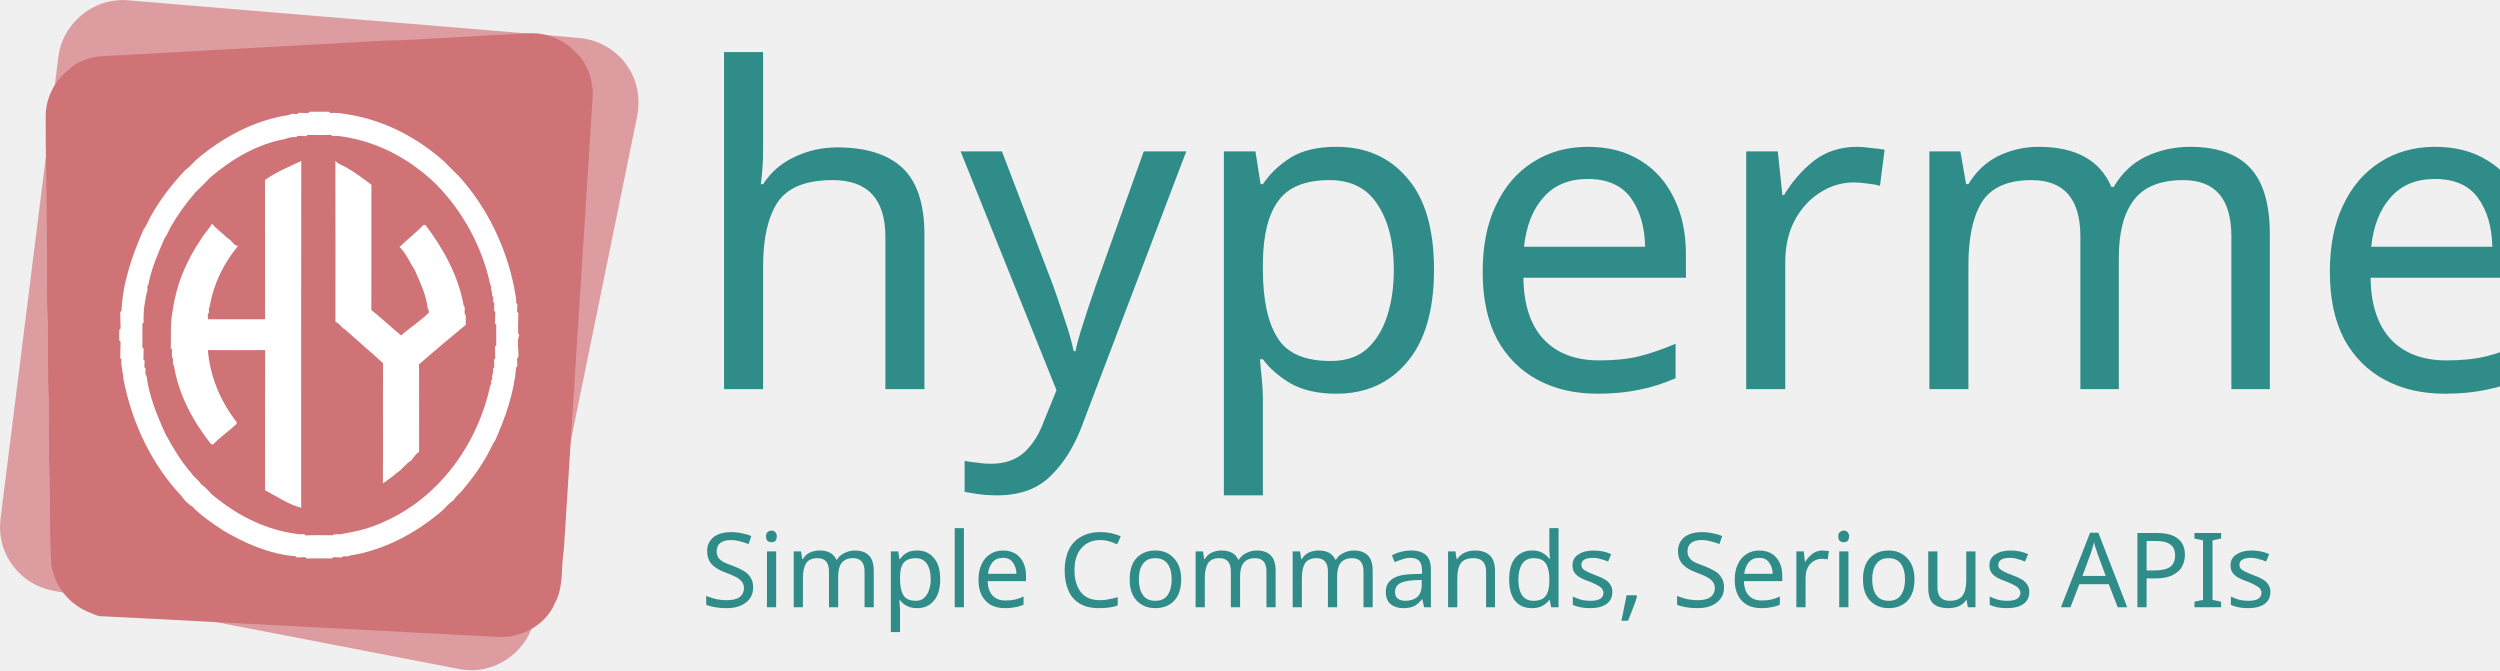
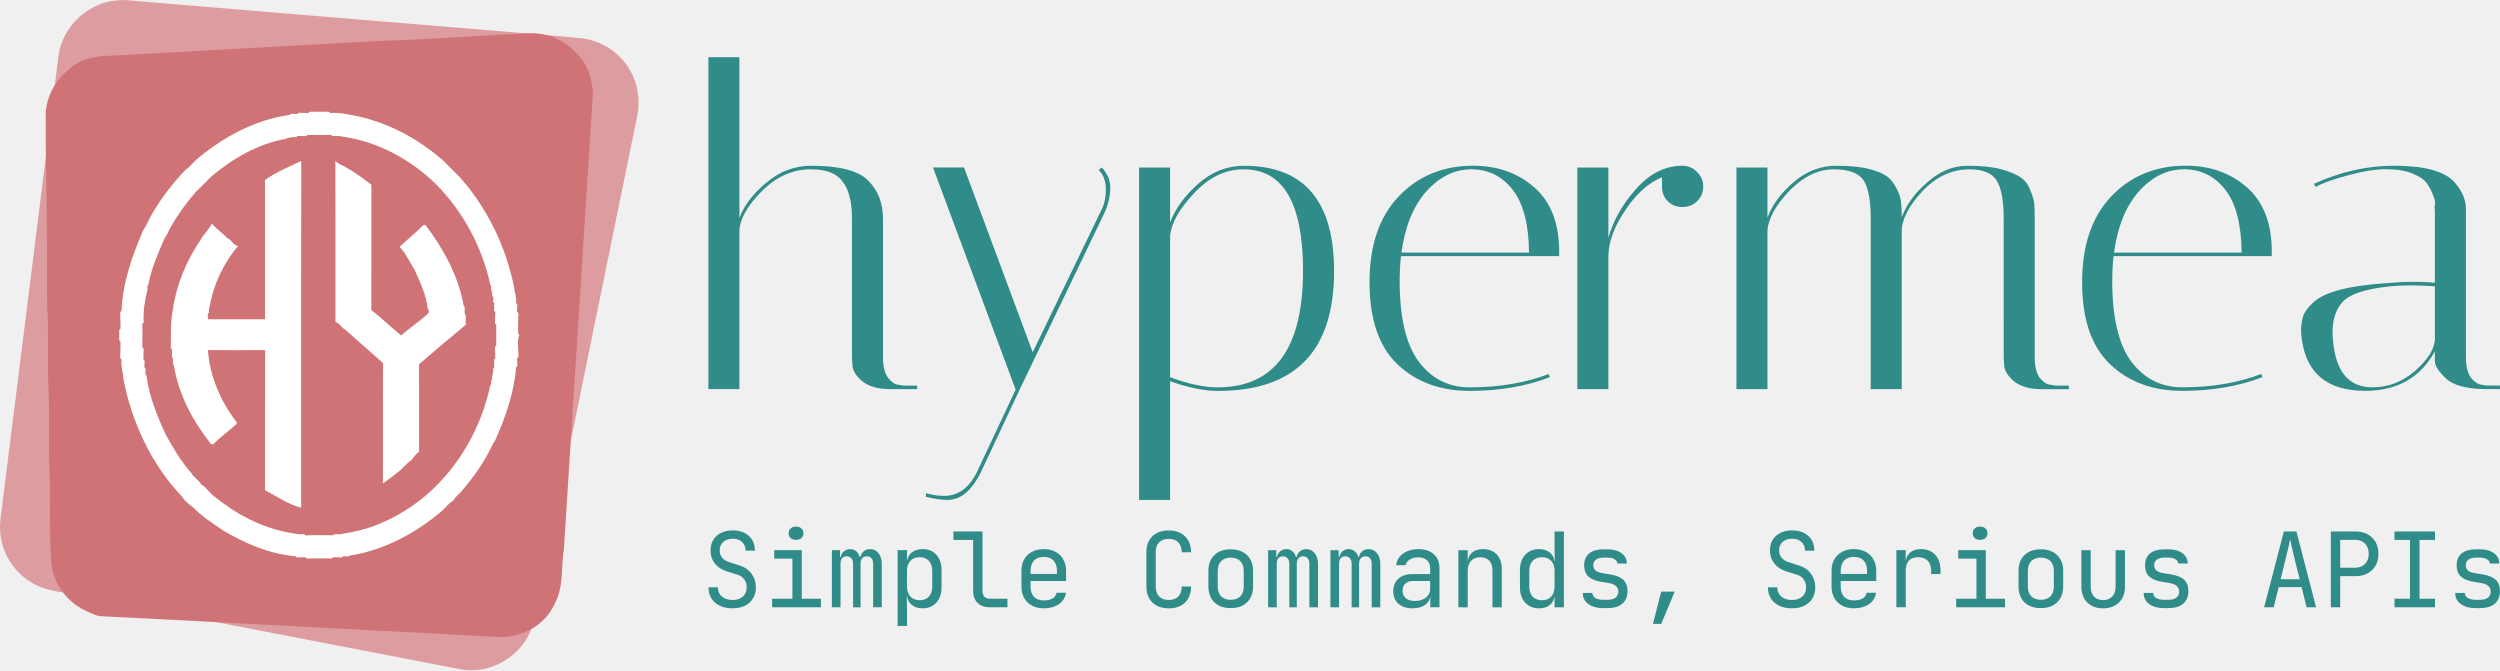
<svg xmlns="http://www.w3.org/2000/svg" width="127.375mm" height="34.149mm" viewBox="0 0 127.375 34.149" version="1.1" id="svg5" xml:space="preserve">
  <defs id="defs2">
    <rect x="185.749" y="246.069" width="384.902" height="116.811" id="rect1093" />
  </defs>
  <g id="layer1" transform="translate(-11.22464,-17.83493)">
-     <text xml:space="preserve" transform="matrix(1.872234,0,0,1.872234,-301.5757,-443.6501)" id="text1091" style="font-style:normal;font-variant:normal;font-weight:normal;font-stretch:normal;font-size:12.059px;font-family:Italiana;-inkscape-font-specification:'Italiana, Normal';font-variant-ligatures:normal;font-variant-caps:normal;font-variant-numeric:normal;font-variant-east-asian:normal;white-space:pre;shape-inside:url(#rect1093);display:inline;fill:#308c88;fill-opacity:1;stroke:#808080;stroke-width:0;stroke-dasharray:none">
-       <tspan x="185.748" y="257.078" id="tspan429">hypermea</tspan>
-     </text>
-     <text xml:space="preserve" style="font-style:normal;font-variant:normal;font-weight:normal;font-stretch:normal;font-size:5.292px;font-family:'JetBrains Mono';-inkscape-font-specification:'JetBrains Mono, Normal';font-variant-ligatures:normal;font-variant-caps:normal;font-variant-numeric:normal;font-variant-east-asian:normal;fill:#308c88;fill-opacity:1;stroke:#808080;stroke-width:0" x="46.942" y="48.775" id="text419">
-       <tspan id="tspan329" x="46.942" y="48.775">Simple Commands, Serious APIs</tspan>
-     </text>
+     <path d="m 191.295,257.078 q -0.494,0 -0.76,-0.217 -0.253,-0.217 -0.265,-0.434 l -0.012,-0.205 v -3.787 q 0,-0.953 -0.506,-1.218 -0.241,-0.121 -0.615,-0.121 -0.748,0 -1.351,0.615 -0.591,0.603 -0.591,1.085 v 4.281 h -0.844 v -9.032 h 0.844 v 4.378 q 0.193,-0.519 0.736,-0.965 0.543,-0.458 1.218,-0.458 1.17,0 1.556,0.41 0.398,0.398 0.398,1.037 v 3.775 q 0,0.35 0.133,0.543 0.145,0.181 0.277,0.193 l 0.145,0.024 h 0.374 v 0.097 z m 2.52,2.159 q -0.386,0.856 -0.953,0.856 -0.253,0 -0.591,-0.084 v -0.097 q 0.277,0.072 0.494,0.072 0.615,0 0.941,-0.748 l 1.013,-2.159 h -0.012 l -2.243,-6.03 h 0.844 l 1.869,5.029 1.845,-3.823 q 0.145,-0.253 0.145,-0.603 0,-0.35 -0.193,-0.531 l 0.072,-0.072 q 0.048,0.024 0.121,0.145 0.084,0.121 0.097,0.217 0.024,0.097 0.024,0.181 0,0.326 -0.145,0.663 l -2.315,4.824 z m 4.257,-8.188 h 0.844 v 1.495 q 0.205,-0.555 0.76,-1.049 0.555,-0.494 1.254,-0.494 2.448,0 2.448,2.87 0,3.256 -3.16,3.256 -0.567,0 -1.302,-0.265 v 3.232 h -0.844 z m 2.846,0.048 q -0.748,0 -1.351,0.651 -0.603,0.639 -0.651,1.158 v 3.847 q 0.736,0.277 1.29,0.277 2.327,0 2.327,-3.172 0,-2.762 -1.616,-2.762 z m 4.245,3.039 q 0,1.495 0.519,2.195 0.531,0.699 1.387,0.699 1.206,0 2.147,-0.362 l 0.036,0.084 q -0.965,0.374 -2.183,0.374 -1.206,0 -1.966,-0.724 -0.76,-0.724 -0.76,-2.231 0,-1.507 0.796,-2.34 0.796,-0.832 2.026,-0.832 0.989,0 1.664,0.591 0.675,0.591 0.675,1.749 0,0.06 0,0.121 h -4.305 q -0.036,0.326 -0.036,0.675 z m 3.521,-0.772 q -0.012,-1.158 -0.446,-1.712 -0.434,-0.555 -1.122,-0.555 -0.687,0 -1.23,0.603 -0.531,0.603 -0.675,1.664 z m 3.618,-1.797 v -0.253 q -0.543,0.217 -0.989,0.88 -0.446,0.651 -0.47,1.23 v 3.654 h -0.844 v -6.03 h 0.844 v 1.917 q 0.193,-0.699 0.736,-1.314 0.543,-0.627 1.23,-0.651 h 0.048 q 0.241,0 0.398,0.169 0.169,0.157 0.169,0.398 0,0.241 -0.169,0.398 -0.157,0.157 -0.398,0.157 -0.241,0 -0.398,-0.157 -0.157,-0.157 -0.157,-0.398 z m 9.298,0.868 q 0,-0.736 -0.193,-1.037 -0.193,-0.301 -0.736,-0.301 -0.724,0 -1.29,0.603 -0.555,0.603 -0.555,1.085 v 4.293 h -0.844 v -4.643 q 0,-0.736 -0.193,-1.037 -0.193,-0.301 -0.82,-0.301 -0.627,0 -1.194,0.579 -0.555,0.579 -0.603,1.073 v 4.329 h -0.844 v -6.03 h 0.844 v 1.363 q 0.193,-0.519 0.712,-0.965 0.519,-0.446 1.158,-0.446 0.639,0 1.013,0.121 0.386,0.109 0.543,0.35 0.157,0.241 0.193,0.422 0.036,0.181 0.036,0.506 0.193,-0.519 0.699,-0.953 0.506,-0.446 1.085,-0.446 0.579,0 0.929,0.097 0.35,0.097 0.519,0.217 0.181,0.121 0.265,0.35 0.097,0.229 0.109,0.374 0.012,0.145 0.012,0.41 v 3.775 q 0,0.35 0.133,0.543 0.145,0.181 0.289,0.193 l 0.133,0.024 h 0.374 v 0.097 h -0.736 q -0.494,0 -0.76,-0.217 -0.253,-0.217 -0.265,-0.434 l -0.012,-0.205 z m 2.955,1.7 q 0,1.495 0.519,2.195 0.531,0.699 1.387,0.699 1.206,0 2.147,-0.362 l 0.036,0.084 q -0.965,0.374 -2.183,0.374 -1.206,0 -1.966,-0.724 -0.76,-0.724 -0.76,-2.231 0,-1.507 0.796,-2.34 0.796,-0.832 2.026,-0.832 0.989,0 1.664,0.591 0.675,0.591 0.675,1.749 0,0.06 0,0.121 h -4.305 q -0.036,0.326 -0.036,0.675 z m 3.521,-0.772 q -0.012,-1.158 -0.446,-1.712 -0.434,-0.555 -1.122,-0.555 -0.687,0 -1.23,0.603 -0.531,0.603 -0.675,1.664 z m 6.657,3.714 q -0.82,0 -1.122,-0.314 -0.277,-0.265 -0.277,-0.458 v -0.253 q -0.591,1.073 -1.893,1.073 -1.519,0 -1.724,-1.375 -0.024,-0.145 -0.024,-0.289 0,-0.157 0.048,-0.338 0.048,-0.181 0.277,-0.398 0.458,-0.434 2.014,-0.531 0.386,-0.036 0.712,-0.036 0.326,0 0.591,0.024 v -2.002 q -0.024,-0.012 0,-0.109 0.024,-0.109 -0.048,-0.265 -0.06,-0.169 -0.169,-0.326 -0.109,-0.157 -0.386,-0.265 -0.277,-0.121 -0.724,-0.121 -0.446,0 -1.049,0.169 -0.591,0.157 -0.868,0.314 l -0.048,-0.084 q 1.073,-0.494 2.183,-0.494 1.242,0 1.64,0.446 0.314,0.35 0.314,0.736 v 4.04 q 0,0.35 0.133,0.543 0.145,0.181 0.289,0.193 l 0.133,0.024 h 0.374 v 0.097 z m -3.099,-0.048 q 0.639,0 1.146,-0.434 0.519,-0.446 0.555,-0.856 v -1.459 q -0.326,-0.024 -0.663,-0.024 -0.326,0 -0.651,0.036 -0.917,0.109 -1.194,0.41 -0.277,0.301 -0.277,0.832 0,0.097 0.012,0.217 0.109,1.278 1.073,1.278 z" id="text1091" style="font-size:12.059px;font-family:Italiana;-inkscape-font-specification:'Italiana, Normal';white-space:pre;fill:#308c88;stroke:#808080;stroke-width:0" transform="matrix(1.872234,0,0,1.872234,-301.5757,-443.6501)" aria-label="hypermea" />
+     <path d="m 48.55,48.828 q -0.561,0 -0.894,-0.291 -0.333,-0.291 -0.333,-0.778 h 0.476 q 0,0.291 0.206,0.471 0.206,0.175 0.545,0.175 0.328,0 0.524,-0.175 0.196,-0.18 0.196,-0.471 0,-0.228 -0.122,-0.397 -0.116,-0.175 -0.323,-0.238 l -0.572,-0.18 q -0.386,-0.122 -0.609,-0.402 -0.217,-0.28 -0.217,-0.651 0,-0.471 0.307,-0.751 0.312,-0.28 0.826,-0.28 0.513,0 0.82,0.28 0.307,0.28 0.307,0.751 h -0.476 q 0,-0.28 -0.18,-0.445 -0.175,-0.164 -0.471,-0.164 -0.302,0 -0.487,0.164 -0.18,0.164 -0.18,0.434 0,0.212 0.122,0.365 0.122,0.153 0.333,0.222 l 0.593,0.191 q 0.365,0.116 0.577,0.413 0.217,0.296 0.217,0.688 0,0.487 -0.323,0.778 -0.323,0.291 -0.863,0.291 z m 2.016,-0.053 v -0.434 h 1.032 v -2.043 h -0.926 v -0.434 h 1.402 v 2.477 h 0.979 v 0.434 z m 1.217,-3.434 q -0.175,0 -0.275,-0.09 -0.101,-0.09 -0.101,-0.243 0,-0.159 0.101,-0.249 0.101,-0.095 0.275,-0.095 0.175,0 0.275,0.095 0.101,0.09 0.101,0.249 0,0.153 -0.101,0.243 -0.101,0.09 -0.275,0.09 z m 1.826,3.434 v -2.91 h 0.418 v 0.349 h 0.032 q 0.037,-0.18 0.164,-0.291 0.132,-0.111 0.323,-0.111 0.175,0 0.302,0.111 0.127,0.106 0.18,0.291 h 0.032 q 0.037,-0.18 0.169,-0.291 0.132,-0.111 0.328,-0.111 0.265,0 0.429,0.212 0.164,0.206 0.164,0.54 v 2.212 h -0.439 v -2.217 q 0,-0.185 -0.085,-0.28 -0.079,-0.101 -0.233,-0.101 -0.153,0 -0.238,0.101 -0.085,0.095 -0.085,0.275 v 2.223 h -0.381 v -2.217 q 0,-0.185 -0.09,-0.28 -0.085,-0.101 -0.238,-0.101 -0.148,0 -0.233,0.101 -0.079,0.095 -0.079,0.275 v 2.223 z m 3.35,0.953 v -3.863 h 0.476 v 0.556 h 0.005 q 0.037,-0.286 0.249,-0.445 0.217,-0.164 0.545,-0.164 0.439,0 0.699,0.291 0.265,0.286 0.265,0.788 v 0.852 q 0,0.503 -0.265,0.794 -0.259,0.291 -0.699,0.291 -0.328,0 -0.54,-0.164 -0.212,-0.164 -0.254,-0.445 H 57.425 l 0.011,0.661 v 0.847 z m 1.117,-1.312 q 0.302,0 0.471,-0.18 0.175,-0.18 0.175,-0.519 v -0.794 q 0,-0.339 -0.175,-0.519 -0.169,-0.18 -0.471,-0.18 -0.291,0 -0.466,0.185 -0.175,0.185 -0.175,0.513 v 0.794 q 0,0.328 0.175,0.513 0.175,0.185 0.466,0.185 z m 3.577,0.36 q -0.386,0 -0.619,-0.222 -0.228,-0.228 -0.228,-0.598 V 45.346 h -1.005 v -0.434 h 1.482 v 3.043 q 0,0.18 0.101,0.286 0.101,0.101 0.27,0.101 h 0.9 v 0.434 z m 2.752,0.053 q -0.344,0 -0.603,-0.138 -0.254,-0.138 -0.397,-0.386 -0.138,-0.254 -0.138,-0.587 v -0.794 q 0,-0.339 0.138,-0.587 0.143,-0.249 0.397,-0.386 0.259,-0.138 0.603,-0.138 0.344,0 0.598,0.138 0.259,0.138 0.397,0.386 0.143,0.249 0.143,0.587 v 0.513 h -1.81 v 0.28 q 0,0.344 0.175,0.529 0.175,0.18 0.497,0.18 0.275,0 0.445,-0.095 0.169,-0.101 0.206,-0.296 h 0.476 q -0.048,0.365 -0.36,0.582 -0.307,0.212 -0.767,0.212 z m -0.672,-1.752 h 1.344 v -0.153 q 0,-0.344 -0.175,-0.529 -0.169,-0.185 -0.497,-0.185 -0.323,0 -0.497,0.185 -0.175,0.185 -0.175,0.529 z m 7.043,1.752 q -0.529,0 -0.836,-0.296 -0.307,-0.296 -0.307,-0.815 v -1.746 q 0,-0.519 0.307,-0.815 0.307,-0.296 0.836,-0.296 0.519,0 0.826,0.302 0.307,0.296 0.307,0.81 h -0.476 q 0,-0.328 -0.175,-0.503 -0.169,-0.18 -0.482,-0.18 -0.312,0 -0.492,0.175 -0.175,0.175 -0.175,0.503 v 1.752 q 0,0.328 0.175,0.508 0.18,0.175 0.492,0.175 0.312,0 0.482,-0.175 0.175,-0.18 0.175,-0.508 h 0.476 q 0,0.513 -0.307,0.815 -0.307,0.296 -0.826,0.296 z m 3.154,-0.011 q -0.529,0 -0.836,-0.296 -0.302,-0.302 -0.302,-0.815 v -0.773 q 0,-0.519 0.302,-0.815 0.307,-0.296 0.836,-0.296 0.529,0 0.831,0.296 0.307,0.296 0.307,0.81 v 0.778 q 0,0.513 -0.307,0.815 -0.302,0.296 -0.831,0.296 z m 0,-0.423 q 0.312,0 0.487,-0.175 0.175,-0.175 0.175,-0.513 v -0.773 q 0,-0.339 -0.175,-0.513 -0.175,-0.175 -0.487,-0.175 -0.307,0 -0.487,0.175 -0.175,0.175 -0.175,0.513 v 0.773 q 0,0.339 0.175,0.513 0.18,0.175 0.487,0.175 z m 1.905,0.381 v -2.91 h 0.418 v 0.349 h 0.032 q 0.037,-0.18 0.164,-0.291 0.132,-0.111 0.323,-0.111 0.175,0 0.302,0.111 0.127,0.106 0.18,0.291 h 0.032 q 0.037,-0.18 0.169,-0.291 0.132,-0.111 0.328,-0.111 0.265,0 0.429,0.212 0.164,0.206 0.164,0.54 v 2.212 h -0.439 v -2.217 q 0,-0.185 -0.085,-0.28 -0.079,-0.101 -0.233,-0.101 -0.153,0 -0.238,0.101 -0.085,0.095 -0.085,0.275 v 2.223 h -0.381 v -2.217 q 0,-0.185 -0.09,-0.28 -0.085,-0.101 -0.238,-0.101 -0.148,0 -0.233,0.101 -0.079,0.095 -0.079,0.275 v 2.223 z m 3.175,0 v -2.91 h 0.418 v 0.349 h 0.032 q 0.037,-0.18 0.164,-0.291 0.132,-0.111 0.323,-0.111 0.175,0 0.302,0.111 0.127,0.106 0.18,0.291 h 0.032 q 0.037,-0.18 0.169,-0.291 0.132,-0.111 0.328,-0.111 0.265,0 0.429,0.212 0.164,0.206 0.164,0.54 v 2.212 h -0.439 v -2.217 q 0,-0.185 -0.085,-0.28 -0.079,-0.101 -0.233,-0.101 -0.153,0 -0.238,0.101 -0.085,0.095 -0.085,0.275 v 2.223 h -0.381 v -2.217 q 0,-0.185 -0.09,-0.28 -0.085,-0.101 -0.238,-0.101 -0.148,0 -0.233,0.101 -0.079,0.095 -0.079,0.275 v 2.223 z m 4.191,0.053 q -0.46,0 -0.725,-0.233 -0.265,-0.238 -0.265,-0.64 0,-0.407 0.265,-0.64 0.265,-0.233 0.714,-0.233 h 0.9 v -0.291 q 0,-0.265 -0.164,-0.413 -0.159,-0.148 -0.445,-0.148 -0.254,0 -0.429,0.111 -0.175,0.111 -0.217,0.291 h -0.476 q 0.026,-0.243 0.175,-0.429 0.153,-0.185 0.397,-0.286 0.249,-0.106 0.55,-0.106 0.503,0 0.794,0.259 0.291,0.259 0.291,0.704 v 2 h -0.466 v -0.556 h -0.005 q -0.032,0.28 -0.275,0.445 -0.238,0.164 -0.619,0.164 z m 0.116,-0.376 q 0.339,0 0.556,-0.169 0.217,-0.169 0.217,-0.434 v -0.413 h -0.889 q -0.238,0 -0.376,0.132 -0.138,0.132 -0.138,0.36 0,0.243 0.164,0.386 0.169,0.138 0.466,0.138 z m 2.212,0.323 v -2.91 h 0.476 v 0.556 h 0.005 q 0.037,-0.291 0.238,-0.45 0.201,-0.159 0.534,-0.159 0.439,0 0.699,0.27 0.259,0.27 0.259,0.736 v 1.958 h -0.476 v -1.905 q 0,-0.312 -0.169,-0.476 -0.164,-0.169 -0.45,-0.169 -0.296,0 -0.471,0.18 -0.169,0.18 -0.169,0.519 v 1.852 z m 4.106,0.053 q -0.434,0 -0.704,-0.291 -0.265,-0.291 -0.265,-0.788 v -0.852 q 0,-0.503 0.265,-0.794 0.265,-0.291 0.704,-0.291 0.328,0 0.54,0.164 0.212,0.164 0.249,0.445 h 0.016 l -0.011,-0.661 v -0.847 h 0.476 v 3.863 h -0.476 v -0.556 h -0.005 q -0.037,0.286 -0.249,0.45 -0.212,0.159 -0.54,0.159 z m 0.159,-0.413 q 0.296,0 0.466,-0.185 0.169,-0.185 0.169,-0.513 v -0.794 q 0,-0.328 -0.169,-0.513 -0.169,-0.185 -0.466,-0.185 -0.302,0 -0.476,0.18 -0.175,0.18 -0.175,0.519 v 0.794 q 0,0.339 0.175,0.519 0.175,0.18 0.476,0.18 z m 3.096,0.402 q -0.45,0 -0.736,-0.206 -0.286,-0.206 -0.286,-0.566 h 0.487 q 0,0.164 0.153,0.259 0.159,0.09 0.392,0.09 h 0.222 q 0.28,0 0.418,-0.111 0.138,-0.116 0.138,-0.307 0,-0.185 -0.132,-0.291 -0.127,-0.111 -0.37,-0.148 l -0.392,-0.064 q -0.434,-0.074 -0.64,-0.275 -0.206,-0.201 -0.206,-0.556 0,-0.397 0.254,-0.609 0.259,-0.212 0.741,-0.212 h 0.201 q 0.445,0 0.709,0.201 0.27,0.196 0.27,0.524 h -0.487 q 0,-0.138 -0.138,-0.217 -0.132,-0.085 -0.365,-0.085 h -0.201 q -0.249,0 -0.386,0.106 -0.132,0.101 -0.132,0.291 0,0.318 0.45,0.392 l 0.392,0.064 q 0.471,0.074 0.683,0.275 0.217,0.201 0.217,0.582 0,0.402 -0.259,0.635 -0.254,0.228 -0.773,0.228 z m 2.551,0.804 0.423,-1.646 h 0.688 l -0.688,1.646 z m 7.086,-0.794 q -0.561,0 -0.894,-0.291 -0.333,-0.291 -0.333,-0.778 h 0.476 q 0,0.291 0.206,0.471 0.206,0.175 0.545,0.175 0.328,0 0.524,-0.175 0.196,-0.18 0.196,-0.471 0,-0.228 -0.122,-0.397 -0.116,-0.175 -0.323,-0.238 l -0.572,-0.18 q -0.386,-0.122 -0.609,-0.402 -0.217,-0.28 -0.217,-0.651 0,-0.471 0.307,-0.751 0.312,-0.28 0.826,-0.28 0.513,0 0.82,0.28 0.307,0.28 0.307,0.751 h -0.476 q 0,-0.28 -0.18,-0.445 -0.175,-0.164 -0.471,-0.164 -0.302,0 -0.487,0.164 -0.18,0.164 -0.18,0.434 0,0.212 0.122,0.365 0.122,0.153 0.333,0.222 l 0.593,0.191 q 0.365,0.116 0.577,0.413 0.217,0.296 0.217,0.688 0,0.487 -0.323,0.778 -0.323,0.291 -0.863,0.291 z m 3.154,0 q -0.344,0 -0.603,-0.138 -0.254,-0.138 -0.397,-0.386 -0.138,-0.254 -0.138,-0.587 v -0.794 q 0,-0.339 0.138,-0.587 0.143,-0.249 0.397,-0.386 0.259,-0.138 0.603,-0.138 0.344,0 0.598,0.138 0.259,0.138 0.397,0.386 0.143,0.249 0.143,0.587 v 0.513 h -1.81 v 0.28 q 0,0.344 0.175,0.529 0.175,0.18 0.497,0.18 0.275,0 0.445,-0.095 0.169,-0.101 0.206,-0.296 h 0.476 q -0.048,0.365 -0.36,0.582 -0.307,0.212 -0.767,0.212 z m -0.672,-1.752 h 1.344 v -0.153 q 0,-0.344 -0.175,-0.529 -0.169,-0.185 -0.497,-0.185 -0.323,0 -0.497,0.185 -0.175,0.185 -0.175,0.529 z m 2.836,1.699 v -2.91 h 0.476 v 0.556 h 0.005 q 0.037,-0.291 0.238,-0.45 0.201,-0.159 0.534,-0.159 0.455,0 0.725,0.291 0.27,0.286 0.27,0.778 v 0.201 h -0.476 v -0.159 q 0,-0.333 -0.169,-0.513 -0.169,-0.185 -0.492,-0.185 -0.635,0 -0.635,0.699 v 1.852 z m 3.048,0 v -0.434 h 1.032 v -2.043 h -0.926 v -0.434 h 1.402 v 2.477 h 0.979 v 0.434 z m 1.217,-3.434 q -0.175,0 -0.275,-0.09 -0.101,-0.09 -0.101,-0.243 0,-0.159 0.101,-0.249 0.101,-0.095 0.275,-0.095 0.175,0 0.275,0.095 0.101,0.09 0.101,0.249 0,0.153 -0.101,0.243 -0.101,0.09 -0.275,0.09 z m 3.096,3.477 q -0.529,0 -0.836,-0.296 -0.302,-0.302 -0.302,-0.815 v -0.773 q 0,-0.519 0.302,-0.815 0.307,-0.296 0.836,-0.296 0.529,0 0.831,0.296 0.307,0.296 0.307,0.81 v 0.778 q 0,0.513 -0.307,0.815 -0.302,0.296 -0.831,0.296 z m 0,-0.423 q 0.312,0 0.487,-0.175 0.175,-0.175 0.175,-0.513 v -0.773 q 0,-0.339 -0.175,-0.513 -0.175,-0.175 -0.487,-0.175 -0.307,0 -0.487,0.175 -0.175,0.175 -0.175,0.513 v 0.773 q 0,0.339 0.175,0.513 0.18,0.175 0.487,0.175 z m 3.17,0.434 q -0.503,0 -0.804,-0.296 -0.302,-0.302 -0.302,-0.815 v -1.852 h 0.476 v 1.852 q 0,0.328 0.169,0.513 0.169,0.18 0.46,0.18 0.296,0 0.466,-0.18 0.175,-0.185 0.175,-0.513 v -1.852 h 0.476 v 1.852 q 0,0.513 -0.307,0.815 -0.307,0.296 -0.81,0.296 z m 3.09,-0.011 q -0.45,0 -0.736,-0.206 -0.286,-0.206 -0.286,-0.566 h 0.487 q 0,0.164 0.153,0.259 0.159,0.09 0.392,0.09 h 0.222 q 0.28,0 0.418,-0.111 0.138,-0.116 0.138,-0.307 0,-0.185 -0.132,-0.291 -0.127,-0.111 -0.37,-0.148 l -0.392,-0.064 q -0.434,-0.074 -0.64,-0.275 -0.206,-0.201 -0.206,-0.556 0,-0.397 0.254,-0.609 0.259,-0.212 0.741,-0.212 h 0.201 q 0.445,0 0.709,0.201 0.27,0.196 0.27,0.524 h -0.487 q 0,-0.138 -0.138,-0.217 -0.132,-0.085 -0.365,-0.085 h -0.201 q -0.249,0 -0.386,0.106 -0.132,0.101 -0.132,0.291 0,0.318 0.45,0.392 l 0.392,0.064 q 0.471,0.074 0.683,0.275 0.217,0.201 0.217,0.582 0,0.402 -0.259,0.635 -0.254,0.228 -0.773,0.228 z m 5.117,-0.042 1.005,-3.863 h 0.64 l 1,3.863 h -0.482 l -0.254,-1.027 h -1.169 l -0.254,1.027 z m 0.836,-1.429 h 0.974 l -0.296,-1.191 q -0.085,-0.339 -0.132,-0.566 -0.048,-0.228 -0.058,-0.296 -0.011,0.069 -0.058,0.296 -0.048,0.228 -0.132,0.561 z m 2.561,1.429 v -3.863 h 1.244 q 0.54,0 0.857,0.312 0.323,0.307 0.323,0.826 0,0.519 -0.323,0.831 -0.318,0.307 -0.857,0.307 h -0.767 v 1.588 z m 0.476,-2.016 h 0.767 q 0.312,0 0.497,-0.191 0.191,-0.196 0.191,-0.519 0,-0.328 -0.191,-0.519 -0.185,-0.191 -0.497,-0.191 h -0.767 z m 2.768,2.016 v -0.434 h 0.788 V 45.346 h -0.788 v -0.434 h 2.064 V 45.346 h -0.788 v 2.995 h 0.788 v 0.434 z m 4.117,0.042 q -0.45,0 -0.736,-0.206 -0.286,-0.206 -0.286,-0.566 h 0.487 q 0,0.164 0.153,0.259 0.159,0.09 0.392,0.09 h 0.222 q 0.28,0 0.418,-0.111 0.138,-0.116 0.138,-0.307 0,-0.185 -0.132,-0.291 -0.127,-0.111 -0.37,-0.148 l -0.392,-0.064 q -0.434,-0.074 -0.64,-0.275 -0.206,-0.201 -0.206,-0.556 0,-0.397 0.254,-0.609 0.259,-0.212 0.741,-0.212 h 0.201 q 0.445,0 0.709,0.201 0.27,0.196 0.27,0.524 h -0.487 q 0,-0.138 -0.138,-0.217 -0.132,-0.085 -0.365,-0.085 h -0.201 q -0.249,0 -0.386,0.106 -0.132,0.101 -0.132,0.291 0,0.318 0.45,0.392 l 0.392,0.064 q 0.471,0.074 0.683,0.275 0.217,0.201 0.217,0.582 0,0.402 -0.259,0.635 -0.254,0.228 -0.773,0.228 z" id="text419" style="font-size:5.292px;font-family:'JetBrains Mono';-inkscape-font-specification:'JetBrains Mono, Normal';fill:#308c88;stroke:#808080;stroke-width:0" aria-label="Simple Commands, Serious APIs" />
    <g id="layer1-2" transform="matrix(0.4953244,0,0,0.4953244,-10.3006,-2.622804)">
      <g id="g145" transform="matrix(0.101973,0,0,0.101973,42.90972,40.99535)">
        <g id="#ffffffff" />
        <g id="#dd9da0ff">
          <path fill="#dd9da0" opacity="1" d="m 123.36,3.37 c 3.22,-0.4 6.48,-0.5 9.72,-0.16 128.65,10.87 257.33,21.35 386,32.02 24.65,2.2 49.35,3.94 73.96,6.51 19.12,2.46 36.81,13.95 46.82,30.43 8.86,14.1 11.59,31.65 8.26,47.89 -28.3,138.38 -56.6,276.75 -84.89,415.13 -6.01,31.63 -12.88,63.09 -19.44,94.61 -6.42,27.51 -32.62,48.42 -60.77,49.23 -8.96,0.48 -17.7,-1.84 -26.44,-3.46 -128,-24.71 -256,-49.4 -384,-74.13 C 62.44,599.34 51.86,598.32 42.53,593.5 22.84,584.29 8.53,564.64 5.93,543.04 4.29,532.35 6.63,521.66 7.79,511.06 26.84,360.45 45.36,209.77 64.38,59.16 68.34,29.95 93.94,5.66 123.36,3.37 Z" id="path133" />
        </g>
      </g>
      <g id="g181" transform="matrix(0.101973,0,0,0.101973,47.86928,44.47616)">
        <g id="#ffffffff-0" />
        <g id="#cf7377ff">
          <path fill="#cf7377" opacity="1" d="m 473.27,3.27 c 5.91,-0.34 11.84,-0.52 17.75,-0.85 17.74,-0.67 35.48,7 47.29,20.23 11.09,10.2 15.79,25.63 16.48,40.32 -9.76,153.21 -19.47,306.45 -29.26,459.67 -3.12,18.21 0.18,37.96 -9.11,54.73 -9.26,22.27 -34.19,35.36 -57.73,33.98 C 324.67,604.44 190.66,597.08 56.65,590.33 52.61,589.36 48.96,587.27 45.08,585.83 25.84,577.71 11.48,559.24 8.52,538.55 6.09,503.11 8.12,467.47 6.23,432 6.28,412 5.96,392 6.05,372 4.62,345.71 5.29,319.33 5.05,293 3.32,264.71 4.63,236.33 4.01,208 4.11,166.68 2.58,125.37 2.82,84.04 3.44,66.83 12.1,50.25 25.48,39.49 36.66,28.68 52.85,25.03 67.98,25.1 149.8,20.51 231.64,16.09 313.47,11.58 328.65,10.84 343.81,9.44 359.03,9.63 397.11,7.42 435.2,5.49 473.27,3.27 Z" id="path169" />
        </g>
      </g>
      <g id="#ffffffff-8" transform="matrix(0.101973,0,0,0.101973,55.34565,52.42184)" />
      <g id="#000000ff" transform="matrix(0.101973,0,0,0.101973,55.34565,52.42184)" style="fill:#ffffff">
        <path fill="#000000" opacity="1" d="m 194.3,5.03 c 0.38,-0.33 1.14,-1 1.51,-1.34 6.46,0.09 12.92,0.1 19.38,0 0.37,0.33 1.12,1 1.49,1.34 7.05,-0.85 13.74,0.64 20.5,1.84 35.22,6.05 68.17,23.56 94.62,47.34 4.92,5.07 9.93,10.05 14.98,14.99 28.06,31.23 47.02,70.59 55.24,111.66 0.53,5.21 2.55,10.15 1.96,15.44 0.33,0.39 0.98,1.15 1.31,1.53 -0.11,2.5 -0.2,5 -0.32,7.49 0.34,0.38 1,1.13 1.33,1.51 -0.08,6.86 -0.51,13.74 -0.18,20.59 0.29,0.35 0.86,1.04 1.15,1.38 -2.92,6.84 -0.39,15.01 -0.98,22.37 -0.33,0.38 -0.99,1.15 -1.32,1.53 0.12,2.49 0.21,4.98 0.32,7.47 -0.33,0.39 -0.98,1.15 -1.31,1.54 -1.98,25.38 -10.79,50.42 -21.2,73.81 -1.1,1.38 -2.07,2.86 -2.8,4.47 -7.45,16.01 -17.67,30.61 -28.98,44.06 -2.89,4.36 -7.8,7.01 -10.15,11.8 -5.29,2.8 -8.47,8.14 -13.14,11.7 -25.93,21.82 -57.28,38.38 -90.96,43.74 -2.16,1.29 -4.69,0.82 -7.06,0.7 -0.38,0.32 -1.14,0.97 -1.52,1.29 -2.83,-0.12 -5.65,-0.19 -8.48,-0.31 -0.37,0.34 -1.13,1 -1.5,1.33 -8.46,-0.19 -16.92,-0.18 -25.38,0 -0.38,-0.33 -1.14,-1 -1.52,-1.33 -2.82,0.12 -5.64,0.19 -8.46,0.3 -0.38,-0.31 -1.14,-0.95 -1.53,-1.27 -25.89,-2.03 -50.81,-12.87 -73.12,-26.15 -10.63,-7.2 -21.54,-14.28 -30.43,-23.59 -4.39,-2.83 -8.28,-6.55 -11.2,-10.88 C 35.9,358.95 16.21,316.65 7.9,273.12 7.63,266.55 5.13,260.4 6.03,253.71 c -0.33,-0.38 -1,-1.15 -1.33,-1.53 0.12,-5.5 0.25,-11.01 0.34,-16.51 -0.34,-0.37 -1.02,-1.11 -1.36,-1.48 0.06,-3.46 0.05,-6.92 0,-10.38 0.34,-0.37 1.02,-1.12 1.36,-1.5 -0.1,-5.5 -0.22,-10.99 -0.34,-16.49 0.33,-0.38 1,-1.14 1.33,-1.51 1.05,-28.06 10.83,-55.91 22.16,-81.82 2.84,-3.52 4.34,-7.87 6.44,-11.84 C 44.29,93 56.6,76.91 70.41,62.41 74.39,59.83 77.3,55.96 80.7,52.69 107.43,29.65 140.21,11.92 175.34,6.88 c 2.11,-2.06 5.27,-0.76 7.88,-0.84 0.4,-0.33 1.21,-0.98 1.61,-1.31 3.16,0.09 6.32,0.14 9.47,0.3 m -2.12,23.29 c -2.82,-0.08 -5.64,-0.15 -8.45,-0.34 -0.39,0.32 -1.17,0.97 -1.56,1.29 -3.77,-0.32 -7.66,0.49 -11.04,1.87 -28.09,4.99 -53.83,20.2 -75.39,38.6 -4.91,5.09 -9.9,10.1 -15,15 -9.72,11.16 -18.44,23.32 -25.76,36.24 -1.83,3.52 -3.13,7.37 -5.67,10.48 -6.42,15.13 -13.36,30.41 -16.24,46.73 -0.27,0.4 -0.82,1.21 -1.09,1.61 0.06,0.83 0.17,2.5 0.22,3.33 -2.67,10.54 -4.47,21.77 -3.88,33.05 -0.34,0.37 -1.01,1.12 -1.34,1.49 0.19,7.86 0.2,15.73 -0.03,23.59 0.34,0.39 1.02,1.17 1.35,1.56 -0.07,3.49 -0.1,6.99 -0.32,10.49 0.34,0.38 1.01,1.14 1.34,1.52 -0.1,2.14 -0.19,4.28 -0.33,6.42 0.33,0.39 0.98,1.19 1.31,1.58 0.07,2.34 -1.09,5.16 0.85,7.04 2.62,20.42 10.57,40.09 19.15,58.82 7.59,13.9 15.66,27.74 26.25,39.6 2.46,4.47 7.52,6.78 9.83,11.33 5.42,3.05 8.51,8.96 13.66,12.39 21.89,17.93 47.87,31.52 75.89,36.4 4.75,0.65 9.31,2.11 14.25,1.25 0.37,0.34 1.12,1.02 1.5,1.36 9.04,-0.42 18.1,-0.2 27.15,-0.12 3.05,-2.32 7,-0.07 10.23,-1.51 14.28,-2.26 28.85,-5.93 42.11,-12.31 55.52,-24.45 94.29,-78.7 106.77,-137.27 0.27,-0.4 0.81,-1.2 1.08,-1.6 -0.06,-0.84 -0.18,-2.54 -0.24,-3.38 0.31,-0.39 0.92,-1.18 1.22,-1.57 -1.01,-3.67 1.82,-6.75 0.77,-10.43 0.31,-0.39 0.94,-1.17 1.25,-1.56 -0.13,-2.48 -0.21,-4.96 -0.32,-7.44 0.33,-0.38 0.99,-1.14 1.32,-1.51 -0.19,-3.83 -0.21,-7.66 -0.32,-11.49 0.34,-0.37 1,-1.13 1.33,-1.51 -0.09,-6.87 -0.1,-13.74 0.01,-20.6 -0.33,-0.39 -1,-1.16 -1.33,-1.54 0.1,-3.83 0.12,-7.65 0.31,-11.47 -0.33,-0.39 -0.98,-1.16 -1.31,-1.54 0.1,-2.47 0.19,-4.95 0.32,-7.42 -0.32,-0.39 -0.96,-1.19 -1.28,-1.58 0.08,-1.49 0.18,-2.97 0.27,-4.46 -0.31,-0.39 -0.93,-1.17 -1.23,-1.56 0.7,-3.28 -1.79,-6.07 -0.8,-9.39 -0.26,-0.39 -0.77,-1.18 -1.03,-1.58 -8.14,-38.23 -27.65,-74.24 -55.22,-101.92 -23.21,-22.47 -52.67,-39.32 -84.48,-45.88 -6.54,-0.97 -12.72,-3.03 -19.44,-2.05 -0.38,-0.33 -1.12,-1.01 -1.5,-1.34 -7.87,0.27 -15.76,0.27 -23.63,0 -0.38,0.33 -1.13,1 -1.51,1.33 z" id="path148" style="fill:#ffffff" />
        <path fill="#000000" opacity="1" d="m 150.72,72.51 c 11.14,-8.05 24.39,-13.3 36.58,-19.25 -0.23,116.61 -0.02,233.23 -0.1,349.84 -13,-3.29 -24.53,-11.43 -36.44,-17.59 0.06,-47.14 -0.13,-94.29 0.09,-141.43 -19.24,0.15 -38.49,0.15 -57.73,0 1.92,26.09 12.69,51.81 28.93,72.57 -0.01,0.48 -0.01,1.45 -0.01,1.93 -7.61,7.09 -16.28,12.95 -23.47,20.52 -0.53,0 -1.61,0 -2.14,0 -18.29,-23 -32.96,-50.14 -37.56,-79.44 -2,-1.85 -0.5,-4.66 -1.11,-6.95 -1.74,-2.71 -0.71,-6.04 -0.72,-9.03 -0.34,-0.38 -1.02,-1.12 -1.35,-1.5 0.35,-13.24 -0.62,-26.59 2.17,-39.3 3.44,-24.93 13.72,-49.14 27.94,-70.08 3.2,-5.87 8.3,-10.44 11.48,-16.26 4.53,5.61 10.59,9.46 15.53,14.61 4.27,1.74 6,7.44 10.7,7.9 -14.51,17.41 -24.82,38.6 -28.55,60.99 -1.17,1.86 -0.84,4.06 -0.69,6.13 -0.33,0.39 -0.98,1.16 -1.31,1.55 0.11,1.76 0.19,3.52 0.27,5.28 19.17,-0.01 38.35,0.02 57.53,-0.01 -0.03,-46.83 0.04,-93.65 -0.04,-140.48 z" id="path150" style="fill:#ffffff" />
        <path fill="#000000" opacity="1" d="m 221.73,53.11 c 2.96,3.84 8.01,4.68 11.86,7.3 8.61,4.96 16.59,10.91 24.47,16.93 -0.12,42.1 0.07,84.2 -0.09,126.3 10.32,8.23 19.89,17.26 30.04,25.7 8.96,-8.01 19.29,-14.44 27.91,-22.83 0.04,-1.56 0.21,-3.22 -1.07,-4.38 -1.46,-13.65 -7.62,-26.37 -13.15,-38.83 -5.06,-7.73 -8.54,-16.71 -15.25,-23.23 7.73,-7.69 16.53,-14.17 24,-22.19 0.53,0.01 1.59,0.04 2.13,0.05 18.17,23.91 33.37,51.59 38.56,81.42 2.7,2.61 -0.74,6.97 2.08,9.55 0.05,3.24 -0.1,6.49 -0.04,9.74 -15.91,13.02 -31.54,26.32 -47.08,39.77 0.13,29.35 0.04,58.71 0.05,88.06 -3.03,2.59 -5.67,5.53 -7.77,8.91 -5.73,3.11 -9.05,9.08 -14.54,12.49 -4.51,3.87 -9.34,7.35 -14.2,10.75 0.26,-40.42 -0.09,-80.84 0.18,-121.25 -12.54,-11.54 -25.57,-22.48 -38.2,-33.91 -3.9,-1.87 -5.65,-6.55 -9.83,-7.89 -0.03,-54.15 0.09,-108.31 -0.06,-162.46 z" id="path152" style="fill:#ffffff" />
      </g>
    </g>
  </g>
</svg>
